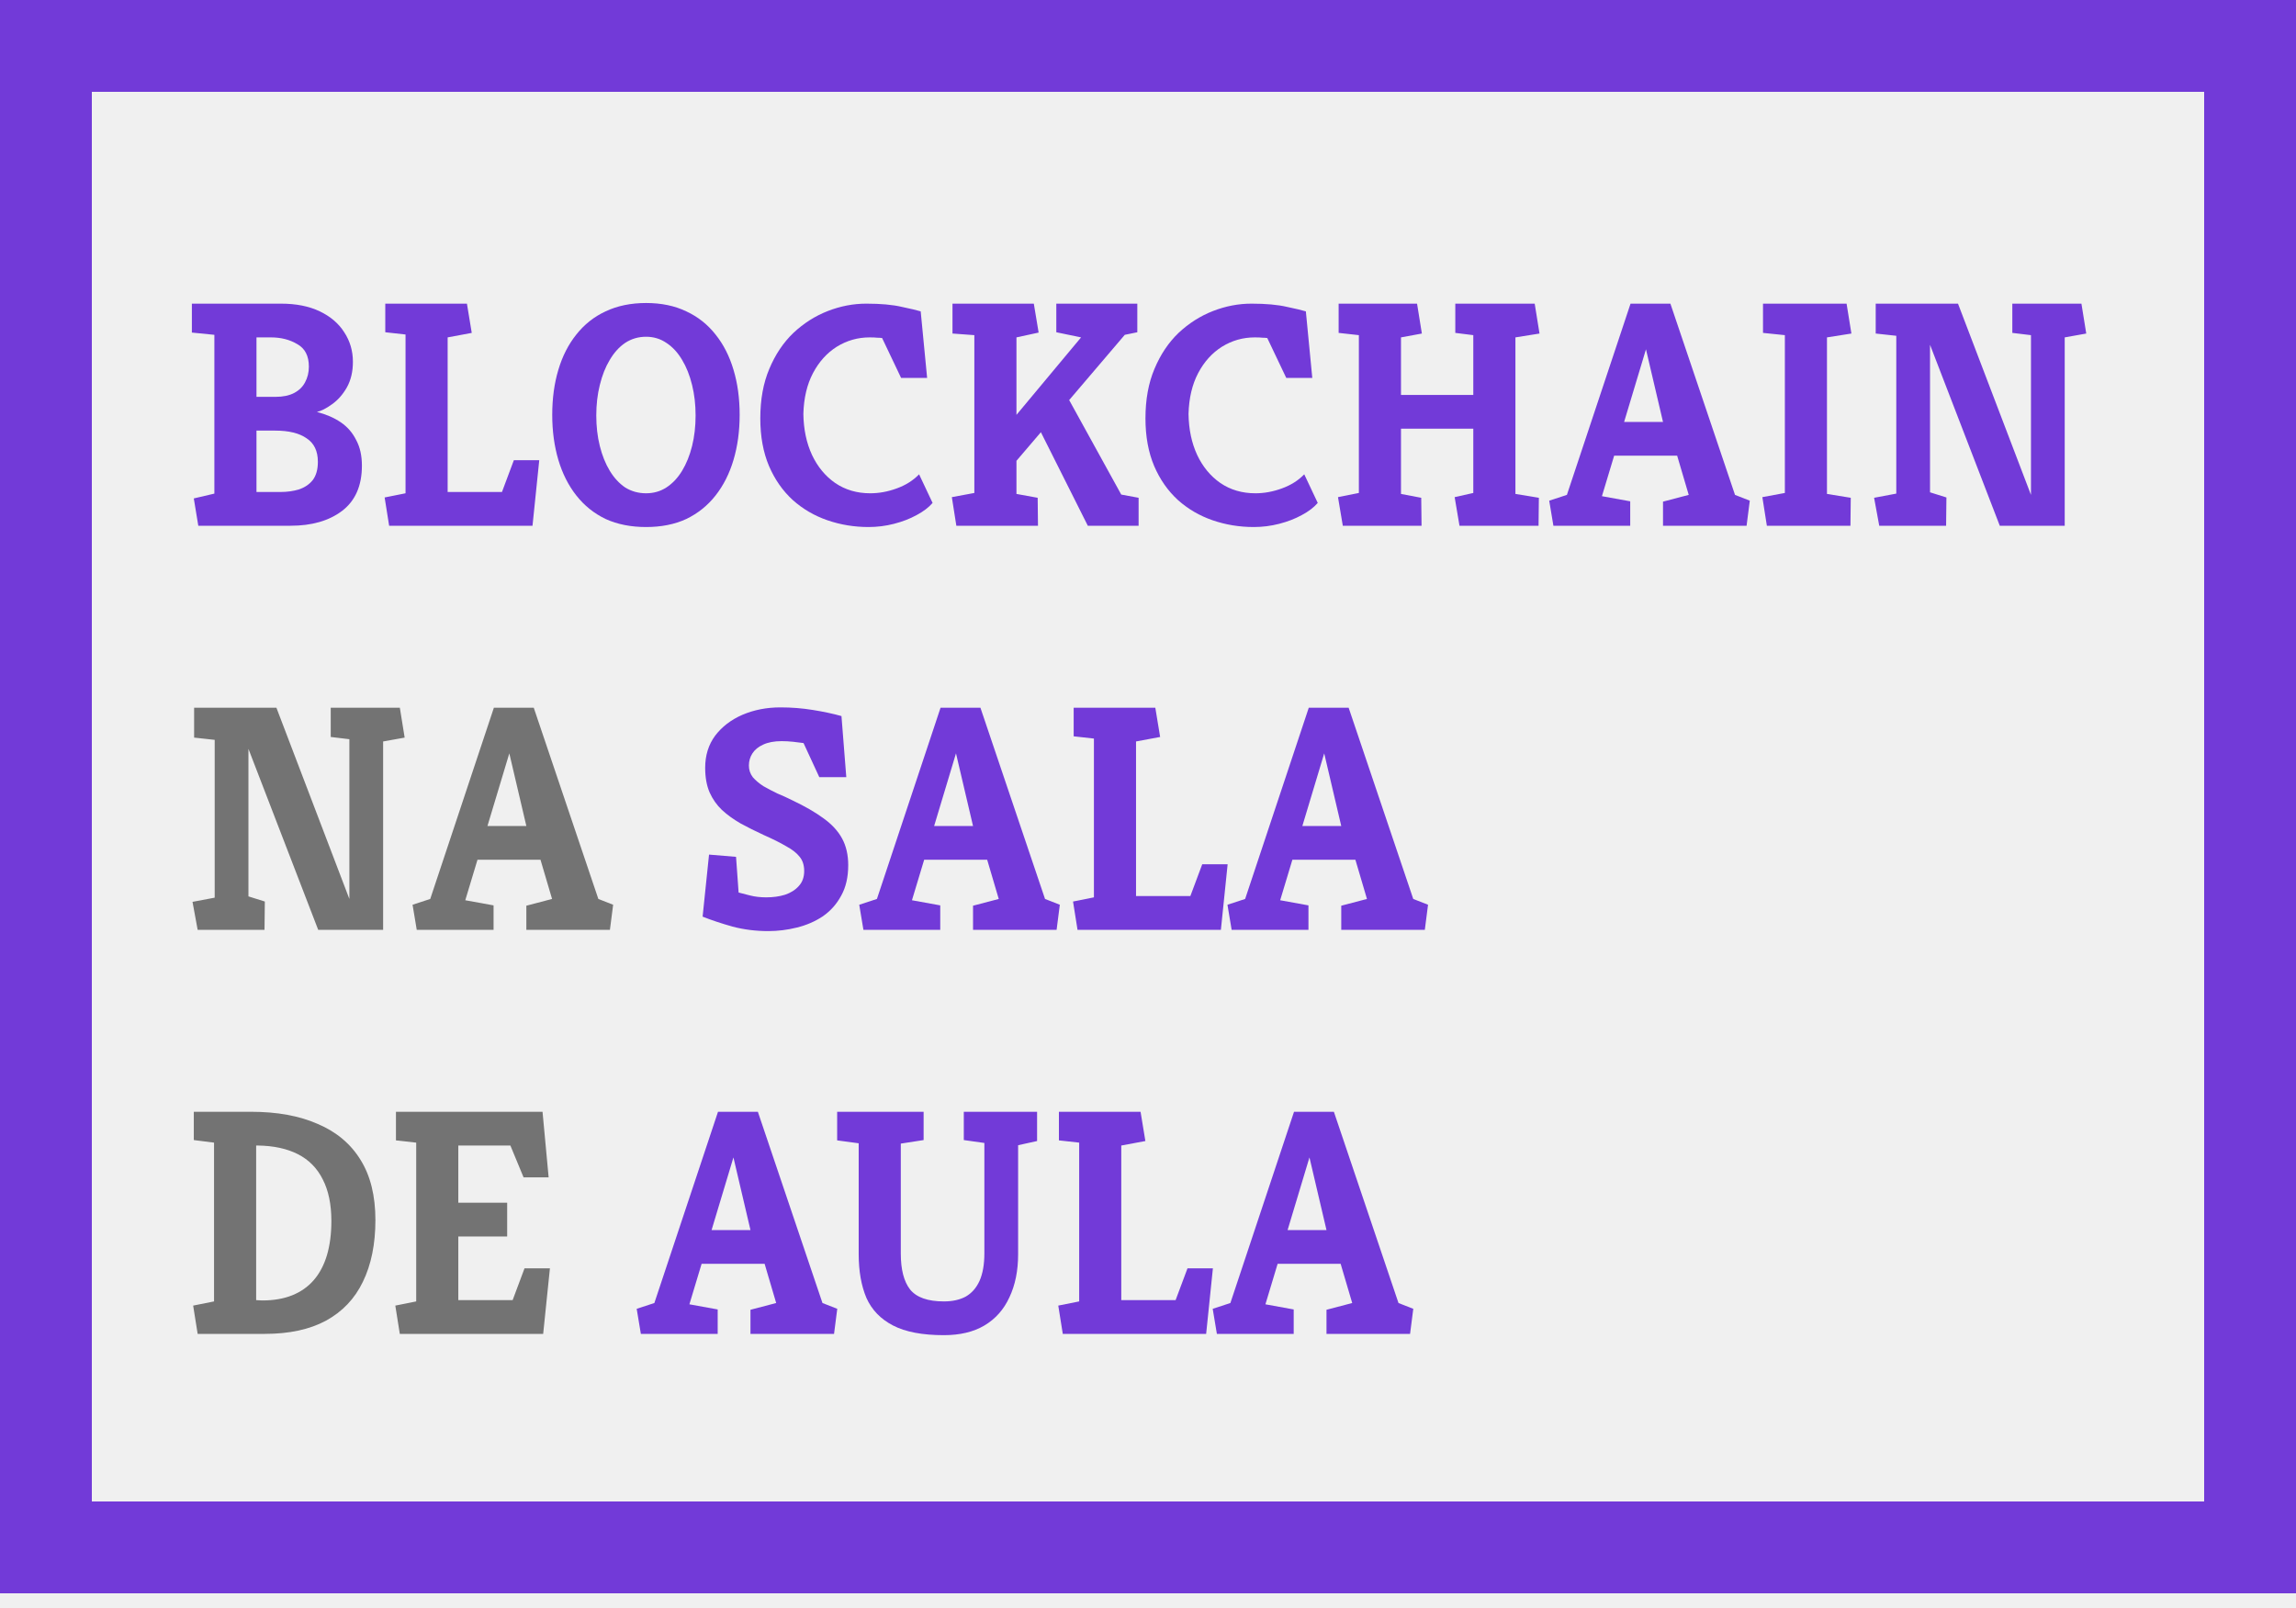
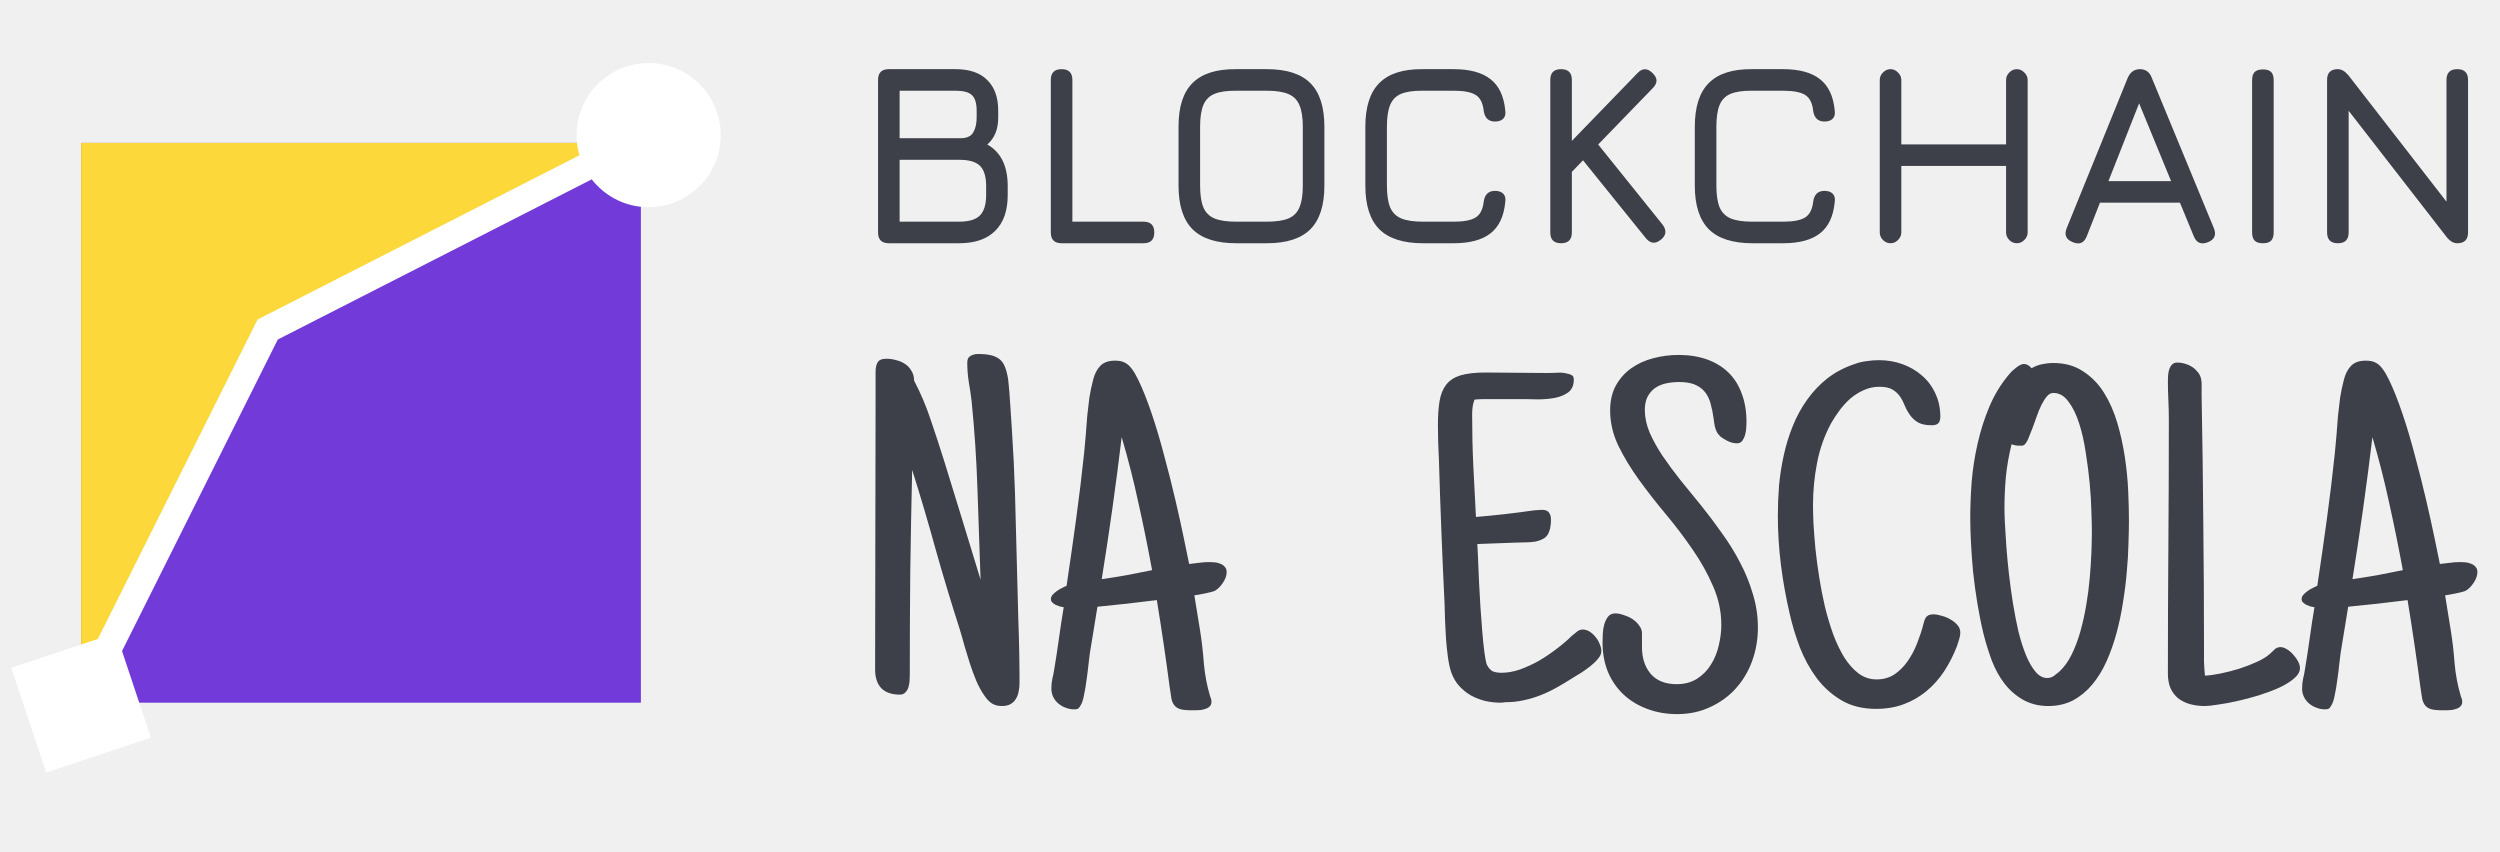
- <svg xmlns="http://www.w3.org/2000/svg" width="150" height="105" viewBox="0 0 150 105" fill="none">
-   <path d="M3 3H147V101.1H3V3Z" stroke="#723AD8" stroke-width="6" />
-   <path d="M12.955 34.35L12.661 32.565L14.005 32.25V21.876L12.535 21.729V19.839H18.352C19.346 19.839 20.193 20.007 20.893 20.343C21.593 20.679 22.125 21.134 22.489 21.708C22.867 22.282 23.056 22.926 23.056 23.64C23.056 24.284 22.923 24.844 22.657 25.32C22.391 25.782 22.069 26.146 21.691 26.412C21.327 26.678 20.998 26.846 20.704 26.916C21.306 27.07 21.824 27.294 22.258 27.588C22.692 27.882 23.028 28.267 23.266 28.743C23.518 29.205 23.644 29.765 23.644 30.423C23.644 31.739 23.21 32.726 22.342 33.384C21.488 34.028 20.368 34.35 18.982 34.35H12.955ZM16.756 32.145H18.31C18.758 32.145 19.164 32.089 19.528 31.977C19.906 31.851 20.207 31.648 20.431 31.368C20.655 31.074 20.767 30.675 20.767 30.171C20.767 29.471 20.522 28.96 20.032 28.638C19.556 28.302 18.87 28.134 17.974 28.134H16.756V32.145ZM16.756 25.929H17.995C18.485 25.929 18.891 25.845 19.213 25.677C19.535 25.509 19.773 25.278 19.927 24.984C20.095 24.676 20.179 24.333 20.179 23.955C20.179 23.255 19.927 22.765 19.423 22.485C18.933 22.191 18.359 22.044 17.701 22.044H16.756V25.929Z" fill="#723AD8" />
-   <path d="M25.423 34.35L25.129 32.502L26.494 32.229V21.855L25.171 21.708V19.839H30.505L30.82 21.75L29.245 22.044V32.145H32.794L33.571 30.066H35.23L34.789 34.35H25.423Z" fill="#723AD8" />
-   <path d="M42.211 34.434C41.217 34.434 40.334 34.259 39.565 33.909C38.809 33.545 38.172 33.034 37.654 32.376C37.136 31.718 36.743 30.941 36.477 30.045C36.212 29.149 36.078 28.169 36.078 27.105C36.078 26.027 36.212 25.047 36.477 24.165C36.743 23.269 37.136 22.499 37.654 21.855C38.172 21.197 38.809 20.693 39.565 20.343C40.334 19.979 41.217 19.797 42.211 19.797C43.205 19.797 44.08 19.979 44.836 20.343C45.592 20.693 46.228 21.197 46.746 21.855C47.264 22.499 47.657 23.269 47.922 24.165C48.188 25.047 48.322 26.027 48.322 27.105C48.322 28.169 48.188 29.149 47.922 30.045C47.657 30.941 47.264 31.718 46.746 32.376C46.228 33.034 45.592 33.545 44.836 33.909C44.08 34.259 43.205 34.434 42.211 34.434ZM42.211 32.229C42.7 32.229 43.142 32.103 43.533 31.851C43.94 31.585 44.282 31.221 44.562 30.759C44.843 30.297 45.059 29.758 45.214 29.142C45.367 28.526 45.444 27.861 45.444 27.147C45.444 26.433 45.367 25.768 45.214 25.152C45.059 24.522 44.843 23.976 44.562 23.514C44.282 23.038 43.94 22.667 43.533 22.401C43.142 22.135 42.7 22.002 42.211 22.002C41.706 22.002 41.252 22.135 40.846 22.401C40.453 22.667 40.117 23.038 39.837 23.514C39.557 23.976 39.34 24.522 39.187 25.152C39.032 25.768 38.956 26.433 38.956 27.147C38.956 27.861 39.032 28.526 39.187 29.142C39.34 29.758 39.557 30.297 39.837 30.759C40.117 31.221 40.453 31.585 40.846 31.851C41.252 32.103 41.706 32.229 42.211 32.229Z" fill="#723AD8" />
-   <path d="M56.748 34.434C55.81 34.434 54.914 34.287 54.06 33.993C53.206 33.699 52.45 33.258 51.792 32.67C51.134 32.068 50.616 31.326 50.238 30.444C49.86 29.548 49.671 28.512 49.671 27.336C49.671 26.104 49.867 25.026 50.259 24.102C50.651 23.164 51.176 22.38 51.834 21.75C52.506 21.12 53.255 20.644 54.081 20.322C54.907 20 55.747 19.839 56.601 19.839C57.539 19.839 58.309 19.909 58.911 20.049C59.513 20.175 59.926 20.273 60.15 20.343L60.57 24.69H58.869L57.63 22.086C57.532 22.072 57.427 22.065 57.315 22.065C57.203 22.051 57.035 22.044 56.811 22.044C56.041 22.044 55.327 22.247 54.669 22.653C54.025 23.059 53.507 23.633 53.115 24.375C52.723 25.117 52.513 26.006 52.485 27.042C52.499 28.05 52.688 28.946 53.052 29.73C53.416 30.5 53.92 31.109 54.564 31.557C55.222 32.005 55.985 32.229 56.853 32.229C57.427 32.229 58.001 32.124 58.575 31.914C59.163 31.704 59.653 31.396 60.045 30.99L60.927 32.859C60.675 33.153 60.325 33.419 59.877 33.657C59.443 33.895 58.953 34.084 58.407 34.224C57.861 34.364 57.308 34.434 56.748 34.434Z" fill="#723AD8" />
-   <path d="M62.479 34.35L62.185 32.481L63.655 32.208V21.897L62.227 21.792V19.839H67.54L67.855 21.729L66.406 22.044V27.105L70.627 22.044L69.01 21.708V19.839H74.302V21.708L73.483 21.876L69.85 26.139L73.252 32.313L74.386 32.523V34.35H71.068L68.002 28.239L66.406 30.108V32.271L67.792 32.523L67.813 34.35H62.479Z" fill="#723AD8" />
-   <path d="M81.911 34.434C80.973 34.434 80.077 34.287 79.223 33.993C78.369 33.699 77.613 33.258 76.955 32.67C76.297 32.068 75.779 31.326 75.401 30.444C75.023 29.548 74.834 28.512 74.834 27.336C74.834 26.104 75.03 25.026 75.422 24.102C75.814 23.164 76.339 22.38 76.997 21.75C77.669 21.12 78.418 20.644 79.244 20.322C80.07 20 80.91 19.839 81.764 19.839C82.702 19.839 83.472 19.909 84.074 20.049C84.676 20.175 85.089 20.273 85.313 20.343L85.733 24.69H84.032L82.793 22.086C82.695 22.072 82.59 22.065 82.478 22.065C82.366 22.051 82.198 22.044 81.974 22.044C81.204 22.044 80.49 22.247 79.832 22.653C79.188 23.059 78.67 23.633 78.278 24.375C77.886 25.117 77.676 26.006 77.648 27.042C77.662 28.05 77.851 28.946 78.215 29.73C78.579 30.5 79.083 31.109 79.727 31.557C80.385 32.005 81.148 32.229 82.016 32.229C82.59 32.229 83.164 32.124 83.738 31.914C84.326 31.704 84.816 31.396 85.208 30.99L86.09 32.859C85.838 33.153 85.488 33.419 85.04 33.657C84.606 33.895 84.116 34.084 83.57 34.224C83.024 34.364 82.471 34.434 81.911 34.434Z" fill="#723AD8" />
-   <path d="M87.727 34.35L87.412 32.481L88.776 32.208V21.897L87.454 21.75V19.839H92.578L92.892 21.792L91.528 22.044V25.803H96.252V21.897L95.076 21.75V19.839H100.263L100.578 21.792L99.004 22.044V32.271L100.536 32.523L100.515 34.35H95.35L95.034 32.481L96.252 32.208V28.008H91.528V32.271L92.85 32.523L92.871 34.35H87.727Z" fill="#723AD8" />
-   <path d="M101.485 34.35L101.212 32.712L102.367 32.334L106.525 19.839H109.129L113.35 32.334L114.316 32.712L114.106 34.35H108.646V32.775L110.326 32.334L109.57 29.772H105.454L104.656 32.418L106.504 32.754V34.35H101.485ZM106.105 27.567H108.646L107.533 22.821L106.105 27.567Z" fill="#723AD8" />
-   <path d="M115.431 34.35L115.137 32.481L116.607 32.208V21.897L115.179 21.75V19.839H120.639L120.954 21.792L119.358 22.044V32.271L120.912 32.523L120.891 34.35H115.431Z" fill="#723AD8" />
-   <path d="M122.773 34.35L122.437 32.523L123.886 32.25V21.939L122.542 21.792V19.839H127.918L132.685 32.334V21.897L131.467 21.75V19.839H135.982L136.297 21.792L134.89 22.044V34.35H130.648L126.091 22.527V32.166L127.162 32.502L127.141 34.35H122.773Z" fill="#723AD8" />
-   <path d="M12.913 60.75L12.577 58.923L14.026 58.65V48.339L12.682 48.192V46.239H18.058L22.825 58.734V48.297L21.607 48.15V46.239H26.122L26.437 48.192L25.03 48.444V60.75H20.788L16.231 48.927V58.566L17.302 58.902L17.281 60.75H12.913Z" fill="#737373" />
-   <path d="M27.226 60.75L26.953 59.112L28.108 58.734L32.266 46.239H34.87L39.091 58.734L40.057 59.112L39.847 60.75H34.387V59.175L36.067 58.734L35.311 56.172H31.195L30.397 58.818L32.245 59.154V60.75H27.226ZM31.846 53.967H34.387L33.274 49.221L31.846 53.967Z" fill="#737373" />
-   <path d="M50.186 60.834C49.374 60.834 48.597 60.736 47.855 60.54C47.113 60.33 46.462 60.113 45.902 59.889L46.322 55.836L48.086 55.983L48.254 58.314C48.436 58.356 48.681 58.419 48.989 58.503C49.311 58.587 49.668 58.629 50.06 58.629C50.508 58.629 50.914 58.573 51.278 58.461C51.656 58.335 51.957 58.146 52.181 57.894C52.419 57.642 52.538 57.313 52.538 56.907C52.538 56.529 52.44 56.221 52.244 55.983C52.048 55.731 51.754 55.5 51.362 55.29C50.984 55.066 50.494 54.821 49.892 54.555C49.346 54.303 48.842 54.051 48.38 53.799C47.918 53.533 47.512 53.239 47.162 52.917C46.826 52.595 46.56 52.217 46.364 51.783C46.168 51.335 46.07 50.796 46.07 50.166C46.07 49.354 46.287 48.654 46.721 48.066C47.169 47.478 47.764 47.023 48.506 46.701C49.262 46.379 50.088 46.218 50.984 46.218C51.712 46.218 52.419 46.274 53.105 46.386C53.805 46.498 54.428 46.631 54.974 46.785L55.289 50.775H53.525L52.496 48.549C52.314 48.521 52.09 48.493 51.824 48.465C51.558 48.437 51.306 48.423 51.068 48.423C50.578 48.423 50.172 48.5 49.85 48.654C49.542 48.794 49.311 48.983 49.157 49.221C49.003 49.459 48.926 49.725 48.926 50.019C48.926 50.299 49.01 50.551 49.178 50.775C49.36 50.985 49.591 51.181 49.871 51.363C50.165 51.531 50.473 51.692 50.795 51.846C51.131 51.986 51.453 52.133 51.761 52.287C52.587 52.679 53.266 53.071 53.798 53.463C54.344 53.855 54.75 54.296 55.016 54.786C55.282 55.276 55.415 55.857 55.415 56.529C55.415 57.313 55.261 57.978 54.953 58.524C54.659 59.07 54.26 59.518 53.756 59.868C53.252 60.204 52.685 60.449 52.055 60.603C51.439 60.757 50.816 60.834 50.186 60.834Z" fill="#723AD8" />
-   <path d="M56.408 60.75L56.135 59.112L57.29 58.734L61.448 46.239H64.052L68.273 58.734L69.239 59.112L69.029 60.75H63.569V59.175L65.249 58.734L64.493 56.172H60.377L59.579 58.818L61.427 59.154V60.75H56.408ZM61.028 53.967H63.569L62.456 49.221L61.028 53.967Z" fill="#723AD8" />
-   <path d="M70.396 60.75L70.102 58.902L71.467 58.629V48.255L70.144 48.108V46.239H75.478L75.793 48.15L74.218 48.444V58.545H77.767L78.544 56.466H80.203L79.762 60.75H70.396Z" fill="#723AD8" />
-   <path d="M80.464 60.75L80.191 59.112L81.346 58.734L85.504 46.239H88.108L92.329 58.734L93.295 59.112L93.085 60.75H87.625V59.175L89.305 58.734L88.549 56.172H84.433L83.635 58.818L85.483 59.154V60.75H80.464ZM85.084 53.967H87.625L86.512 49.221L85.084 53.967Z" fill="#723AD8" />
-   <path d="M12.913 87.15L12.619 85.302L13.984 85.029V74.655L12.661 74.487V72.639H16.399C18.107 72.639 19.563 72.905 20.767 73.437C21.985 73.955 22.916 74.739 23.56 75.789C24.204 76.825 24.526 78.134 24.526 79.716C24.526 81.284 24.253 82.628 23.707 83.748C23.175 84.854 22.37 85.701 21.292 86.289C20.228 86.863 18.898 87.15 17.302 87.15H12.913ZM17.134 84.966C17.876 84.966 18.527 84.854 19.087 84.63C19.647 84.406 20.116 84.077 20.494 83.643C20.872 83.209 21.159 82.67 21.355 82.026C21.551 81.368 21.649 80.619 21.649 79.779C21.649 78.687 21.46 77.777 21.082 77.049C20.718 76.321 20.179 75.775 19.465 75.411C18.751 75.047 17.876 74.858 16.84 74.844H16.735V84.945L17.134 84.966Z" fill="#737373" />
-   <path d="M26.12 87.15L25.826 85.302L27.191 85.029V74.655L25.868 74.508V72.639H35.444L35.843 76.923H34.205L33.344 74.844H29.942V78.582H33.134V80.787H29.942V84.945H33.491L34.268 82.866H35.927L35.486 87.15H26.12Z" fill="#737373" />
-   <path d="M41.868 87.15L41.595 85.512L42.75 85.134L46.908 72.639H49.512L53.733 85.134L54.699 85.512L54.489 87.15H49.029V85.575L50.709 85.134L49.953 82.572H45.837L45.039 85.218L46.887 85.554V87.15H41.868ZM46.488 80.367H49.029L47.916 75.621L46.488 80.367Z" fill="#723AD8" />
-   <path d="M61.664 87.234C60.264 87.234 59.158 87.024 58.346 86.604C57.534 86.184 56.953 85.582 56.603 84.798C56.267 84 56.099 83.048 56.099 81.942V74.697L54.692 74.508V72.639H60.341V74.487L58.85 74.718V81.9C58.85 82.95 59.053 83.734 59.459 84.252C59.879 84.77 60.614 85.029 61.664 85.029C62.224 85.029 62.7 84.924 63.092 84.714C63.484 84.49 63.785 84.147 63.995 83.685C64.205 83.209 64.31 82.607 64.31 81.879V74.676L62.966 74.487V72.639H67.754V74.55L66.515 74.823V81.942C66.515 83.02 66.326 83.958 65.948 84.756C65.584 85.554 65.038 86.17 64.31 86.604C63.596 87.024 62.714 87.234 61.664 87.234Z" fill="#723AD8" />
-   <path d="M69.433 87.15L69.138 85.302L70.504 85.029V74.655L69.18 74.508V72.639H74.514L74.829 74.55L73.254 74.844V84.945H76.803L77.581 82.866H79.24L78.799 87.15H69.433Z" fill="#723AD8" />
-   <path d="M79.5 87.15L79.227 85.512L80.382 85.134L84.54 72.639H87.144L91.365 85.134L92.331 85.512L92.121 87.15H86.661V85.575L88.341 85.134L87.585 82.572H83.469L82.671 85.218L84.519 85.554V87.15H79.5ZM84.12 80.367H86.661L85.548 75.621L84.12 80.367Z" fill="#723AD8" />
+ <svg xmlns="http://www.w3.org/2000/svg" width="185" height="63" viewBox="0 0 185 63" fill="none">
+   <path d="M65.774 18C65.242 18 64.976 17.734 64.976 17.202V5.916C64.976 5.384 65.242 5.118 65.774 5.118H70.733C71.74 5.118 72.513 5.384 73.051 5.916C73.596 6.448 73.868 7.208 73.868 8.196V8.709C73.868 9.564 73.599 10.226 73.061 10.694C74.067 11.258 74.571 12.287 74.571 13.782V14.428C74.571 15.593 74.261 16.48 73.64 17.088C73.026 17.696 72.139 18 70.98 18H65.774ZM66.572 16.404H70.98C71.696 16.404 72.206 16.252 72.51 15.948C72.82 15.638 72.975 15.131 72.975 14.428V13.782C72.975 13.079 72.826 12.579 72.528 12.281C72.231 11.977 71.715 11.825 70.98 11.825H66.572V16.404ZM66.572 10.229H71.075C71.537 10.229 71.851 10.086 72.016 9.802C72.186 9.517 72.272 9.152 72.272 8.709V8.196C72.272 7.645 72.158 7.262 71.93 7.046C71.702 6.825 71.303 6.714 70.733 6.714H66.572V10.229ZM78.558 18C78.026 18 77.76 17.734 77.76 17.202V5.916C77.76 5.384 78.026 5.118 78.558 5.118C79.09 5.118 79.356 5.384 79.356 5.916V16.404H84.619C85.151 16.404 85.417 16.67 85.417 17.202C85.417 17.734 85.151 18 84.619 18H78.558ZM91.468 18C90.018 18 88.945 17.655 88.248 16.965C87.558 16.268 87.212 15.194 87.212 13.744V9.355C87.212 7.892 87.561 6.819 88.257 6.135C88.954 5.444 90.024 5.105 91.468 5.118H93.748C95.205 5.118 96.279 5.463 96.969 6.154C97.659 6.844 98.004 7.917 98.004 9.374V13.744C98.004 15.194 97.659 16.268 96.969 16.965C96.279 17.655 95.205 18 93.748 18H91.468ZM91.468 16.404H93.748C94.426 16.404 94.958 16.325 95.344 16.166C95.731 16.002 96.003 15.726 96.161 15.34C96.326 14.954 96.408 14.422 96.408 13.744V9.374C96.408 8.703 96.326 8.174 96.161 7.787C96.003 7.401 95.731 7.126 95.344 6.961C94.958 6.796 94.426 6.714 93.748 6.714H91.468C90.797 6.708 90.268 6.784 89.882 6.942C89.496 7.1 89.22 7.373 89.055 7.759C88.891 8.145 88.808 8.677 88.808 9.355V13.744C88.808 14.422 88.888 14.954 89.046 15.34C89.21 15.726 89.486 16.002 89.872 16.166C90.259 16.325 90.791 16.404 91.468 16.404ZM105.292 18C103.841 18 102.768 17.655 102.071 16.965C101.381 16.268 101.036 15.194 101.036 13.744V9.374C101.036 7.911 101.381 6.834 102.071 6.144C102.761 5.447 103.829 5.105 105.273 5.118H107.572C108.762 5.118 109.671 5.365 110.298 5.859C110.925 6.347 111.289 7.119 111.391 8.177C111.429 8.443 111.378 8.646 111.239 8.785C111.099 8.924 110.897 8.994 110.631 8.994C110.149 8.994 109.871 8.728 109.795 8.196C109.731 7.613 109.529 7.221 109.187 7.018C108.851 6.815 108.313 6.714 107.572 6.714H105.273C104.601 6.708 104.072 6.784 103.686 6.942C103.306 7.1 103.034 7.376 102.869 7.769C102.711 8.155 102.632 8.69 102.632 9.374V13.744C102.632 14.422 102.711 14.954 102.869 15.34C103.034 15.726 103.309 16.002 103.696 16.166C104.082 16.325 104.614 16.404 105.292 16.404H107.572C108.313 16.404 108.851 16.303 109.187 16.1C109.529 15.891 109.731 15.498 109.795 14.922C109.871 14.39 110.149 14.124 110.631 14.124C110.897 14.124 111.099 14.194 111.239 14.333C111.378 14.472 111.429 14.675 111.391 14.941C111.289 16.005 110.925 16.781 110.298 17.268C109.671 17.756 108.762 18 107.572 18H105.292ZM115.519 18C114.987 18 114.721 17.734 114.721 17.202V5.916C114.721 5.384 114.987 5.118 115.519 5.118C116.051 5.118 116.317 5.384 116.317 5.916V10.428L121.162 5.422C121.529 5.029 121.903 5.023 122.283 5.403C122.676 5.77 122.682 6.144 122.302 6.524L118.265 10.694L123.024 16.613C123.347 17.037 123.309 17.411 122.91 17.734C122.498 18.07 122.125 18.032 121.789 17.62L117.144 11.863L116.317 12.718V17.202C116.317 17.734 116.051 18 115.519 18ZM129.672 18C128.222 18 127.149 17.655 126.452 16.965C125.762 16.268 125.416 15.194 125.416 13.744V9.374C125.416 7.911 125.762 6.834 126.452 6.144C127.142 5.447 128.209 5.105 129.653 5.118H131.952C133.143 5.118 134.052 5.365 134.679 5.859C135.306 6.347 135.67 7.119 135.771 8.177C135.809 8.443 135.759 8.646 135.619 8.785C135.48 8.924 135.277 8.994 135.011 8.994C134.53 8.994 134.251 8.728 134.175 8.196C134.112 7.613 133.909 7.221 133.567 7.018C133.232 6.815 132.693 6.714 131.952 6.714H129.653C128.982 6.708 128.453 6.784 128.067 6.942C127.687 7.1 127.415 7.376 127.25 7.769C127.092 8.155 127.012 8.69 127.012 9.374V13.744C127.012 14.422 127.092 14.954 127.25 15.34C127.415 15.726 127.69 16.002 128.076 16.166C128.463 16.325 128.995 16.404 129.672 16.404H131.952C132.693 16.404 133.232 16.303 133.567 16.1C133.909 15.891 134.112 15.498 134.175 14.922C134.251 14.39 134.53 14.124 135.011 14.124C135.277 14.124 135.48 14.194 135.619 14.333C135.759 14.472 135.809 14.675 135.771 14.941C135.67 16.005 135.306 16.781 134.679 17.268C134.052 17.756 133.143 18 131.952 18H129.672ZM139.9 18C139.691 18 139.504 17.921 139.339 17.762C139.181 17.598 139.102 17.411 139.102 17.202V5.916C139.102 5.707 139.181 5.523 139.339 5.365C139.504 5.2 139.691 5.118 139.9 5.118C140.109 5.118 140.293 5.2 140.451 5.365C140.616 5.523 140.698 5.707 140.698 5.916V10.685H148.45V5.916C148.45 5.707 148.529 5.523 148.687 5.365C148.846 5.2 149.033 5.118 149.248 5.118C149.457 5.118 149.641 5.2 149.799 5.365C149.964 5.523 150.046 5.707 150.046 5.916V17.202C150.046 17.411 149.964 17.598 149.799 17.762C149.641 17.921 149.457 18 149.248 18C149.033 18 148.846 17.921 148.687 17.762C148.529 17.598 148.45 17.411 148.45 17.202V12.281H140.698V17.202C140.698 17.411 140.616 17.598 140.451 17.762C140.293 17.921 140.109 18 139.9 18ZM153.393 17.924C152.887 17.728 152.735 17.379 152.937 16.879L157.459 5.745C157.649 5.327 157.947 5.118 158.352 5.118H158.39C158.802 5.137 159.081 5.346 159.226 5.745L163.824 16.879C164.027 17.379 163.881 17.728 163.387 17.924C162.887 18.12 162.539 17.975 162.342 17.487L161.316 14.998H155.398L154.419 17.487C154.223 17.981 153.881 18.127 153.393 17.924ZM156.025 13.402H160.661L158.295 7.645L156.025 13.402ZM167.454 18C167.181 18 166.979 17.937 166.846 17.81C166.719 17.677 166.656 17.474 166.656 17.202V5.935C166.656 5.656 166.719 5.454 166.846 5.327C166.979 5.2 167.181 5.137 167.454 5.137C167.732 5.137 167.935 5.2 168.062 5.327C168.188 5.454 168.252 5.656 168.252 5.935V17.202C168.252 17.474 168.188 17.677 168.062 17.81C167.935 17.937 167.732 18 167.454 18ZM173.002 18C172.47 18 172.204 17.734 172.204 17.202V5.916C172.204 5.384 172.47 5.118 173.002 5.118C173.274 5.118 173.54 5.276 173.8 5.593L181.438 15.435H181.039V5.916C181.039 5.384 181.305 5.118 181.837 5.118C182.369 5.118 182.635 5.384 182.635 5.916V17.202C182.635 17.734 182.369 18 181.837 18C181.552 18 181.286 17.842 181.039 17.525L173.401 7.683H173.8V17.202C173.8 17.734 173.534 18 173.002 18Z" fill="#3D4048" />
+   <path d="M118.5 48.168C118.5 48.367 118.418 48.56 118.254 48.748C118.102 48.935 117.914 49.117 117.691 49.293C117.469 49.469 117.24 49.633 117.006 49.785C116.771 49.926 116.578 50.043 116.426 50.137C116.027 50.395 115.629 50.635 115.23 50.857C114.844 51.08 114.439 51.273 114.018 51.438C113.607 51.602 113.18 51.73 112.734 51.824C112.301 51.918 111.844 51.965 111.363 51.965L111.082 52C110.695 52 110.309 51.959 109.922 51.877C109.547 51.783 109.195 51.648 108.867 51.473C108.539 51.285 108.246 51.051 107.988 50.77C107.73 50.488 107.531 50.148 107.391 49.75C107.285 49.434 107.203 49.059 107.145 48.625C107.086 48.191 107.039 47.74 107.004 47.272C106.98 46.803 106.957 46.346 106.934 45.9C106.922 45.443 106.91 45.039 106.898 44.688C106.723 41.102 106.582 37.516 106.477 33.93C106.453 33.52 106.436 33.109 106.424 32.699C106.412 32.289 106.406 31.879 106.406 31.469C106.406 30.766 106.447 30.168 106.529 29.676C106.611 29.184 106.775 28.779 107.021 28.463C107.268 28.146 107.619 27.918 108.076 27.777C108.545 27.637 109.16 27.566 109.922 27.566C110.684 27.566 111.445 27.572 112.207 27.584C112.98 27.596 113.754 27.602 114.527 27.602C114.762 27.602 114.996 27.596 115.23 27.584C115.465 27.561 115.699 27.578 115.934 27.637C116.074 27.66 116.197 27.701 116.303 27.76C116.408 27.807 116.461 27.918 116.461 28.094C116.461 28.516 116.32 28.832 116.039 29.043C115.758 29.242 115.424 29.377 115.037 29.447C114.65 29.518 114.246 29.553 113.824 29.553C113.414 29.541 113.074 29.535 112.805 29.535H110.52C110.285 29.535 110.051 29.535 109.816 29.535C109.582 29.535 109.348 29.547 109.113 29.57C109.043 29.746 108.996 29.928 108.973 30.115C108.949 30.303 108.938 30.496 108.938 30.695C108.938 31.973 108.967 33.232 109.025 34.475C109.096 35.717 109.16 36.977 109.219 38.254C109.945 38.195 110.666 38.125 111.381 38.043C112.096 37.961 112.816 37.867 113.543 37.762C113.648 37.762 113.742 37.756 113.824 37.744C113.918 37.732 114.012 37.727 114.105 37.727C114.352 37.727 114.521 37.791 114.615 37.92C114.721 38.049 114.773 38.23 114.773 38.465C114.773 38.629 114.762 38.781 114.738 38.922C114.727 39.062 114.691 39.203 114.633 39.344C114.551 39.578 114.416 39.748 114.229 39.853C114.041 39.959 113.83 40.035 113.596 40.082C113.361 40.117 113.115 40.135 112.857 40.135C112.611 40.135 112.395 40.141 112.207 40.152C111.715 40.176 111.229 40.193 110.748 40.205C110.279 40.217 109.805 40.234 109.324 40.258C109.336 40.504 109.354 40.873 109.377 41.365C109.4 41.857 109.424 42.414 109.447 43.035C109.482 43.645 109.518 44.277 109.553 44.934C109.6 45.59 109.646 46.211 109.693 46.797C109.74 47.371 109.793 47.875 109.852 48.309C109.91 48.742 109.969 49.035 110.027 49.188C110.156 49.434 110.303 49.598 110.467 49.68C110.631 49.75 110.848 49.785 111.117 49.785C111.551 49.785 112.008 49.703 112.488 49.539C112.969 49.363 113.438 49.147 113.895 48.889C114.352 48.619 114.785 48.326 115.195 48.01C115.617 47.693 115.98 47.383 116.285 47.078C116.414 46.973 116.543 46.867 116.672 46.762C116.801 46.645 116.953 46.586 117.129 46.586C117.305 46.586 117.475 46.639 117.639 46.744C117.803 46.85 117.949 46.984 118.078 47.148C118.207 47.301 118.307 47.471 118.377 47.658C118.459 47.846 118.5 48.016 118.5 48.168ZM130.084 46.445C130.084 47.312 129.943 48.133 129.662 48.906C129.381 49.68 128.977 50.359 128.449 50.945C127.934 51.52 127.307 51.977 126.568 52.316C125.83 52.668 125.01 52.844 124.107 52.844C123.311 52.844 122.572 52.715 121.893 52.457C121.225 52.211 120.645 51.859 120.152 51.402C119.66 50.945 119.273 50.389 118.992 49.732C118.723 49.076 118.588 48.344 118.588 47.535C118.588 47.371 118.594 47.166 118.605 46.92C118.617 46.674 118.652 46.44 118.711 46.217C118.781 45.982 118.875 45.789 118.992 45.637C119.121 45.473 119.303 45.391 119.537 45.391C119.725 45.391 119.93 45.432 120.152 45.514C120.387 45.584 120.604 45.684 120.803 45.812C121.002 45.941 121.166 46.1 121.295 46.287C121.436 46.463 121.506 46.656 121.506 46.867V47.887C121.506 48.695 121.723 49.357 122.156 49.873C122.602 50.377 123.24 50.629 124.072 50.629C124.658 50.629 125.162 50.494 125.584 50.225C126.006 49.955 126.346 49.609 126.604 49.188C126.873 48.766 127.066 48.297 127.184 47.781C127.312 47.254 127.377 46.738 127.377 46.234C127.377 45.25 127.172 44.295 126.762 43.369C126.363 42.443 125.859 41.541 125.25 40.662C124.641 39.772 123.979 38.898 123.264 38.043C122.549 37.188 121.887 36.338 121.277 35.494C120.668 34.65 120.158 33.807 119.748 32.963C119.35 32.119 119.15 31.258 119.15 30.379C119.15 29.664 119.291 29.049 119.572 28.533C119.865 28.006 120.246 27.578 120.715 27.25C121.195 26.91 121.734 26.664 122.332 26.512C122.941 26.348 123.568 26.266 124.213 26.266C124.998 26.266 125.701 26.377 126.322 26.6C126.943 26.822 127.471 27.145 127.904 27.566C128.338 27.988 128.666 28.51 128.889 29.131C129.123 29.74 129.24 30.438 129.24 31.223C129.24 31.34 129.234 31.486 129.223 31.662C129.211 31.838 129.182 32.014 129.135 32.19C129.088 32.353 129.018 32.5 128.924 32.629C128.83 32.746 128.701 32.805 128.537 32.805C128.303 32.805 128.068 32.746 127.834 32.629C127.635 32.523 127.471 32.424 127.342 32.33C127.225 32.225 127.131 32.113 127.061 31.996C126.99 31.867 126.938 31.727 126.902 31.574C126.867 31.422 126.838 31.234 126.814 31.012C126.756 30.59 126.68 30.209 126.586 29.869C126.492 29.529 126.352 29.242 126.164 29.008C125.977 28.773 125.73 28.592 125.426 28.463C125.121 28.334 124.729 28.27 124.248 28.27C123.908 28.27 123.58 28.305 123.264 28.375C122.959 28.445 122.689 28.562 122.455 28.727C122.232 28.891 122.051 29.107 121.91 29.377C121.781 29.635 121.717 29.957 121.717 30.344C121.717 30.883 121.834 31.434 122.068 31.996C122.314 32.559 122.631 33.133 123.018 33.719C123.416 34.305 123.861 34.908 124.354 35.529C124.857 36.139 125.373 36.772 125.9 37.428C126.428 38.084 126.938 38.764 127.43 39.467C127.934 40.158 128.379 40.879 128.766 41.629C129.164 42.379 129.48 43.158 129.715 43.967C129.961 44.764 130.084 45.59 130.084 46.445ZM145.061 46.797C145.061 46.973 145.031 47.148 144.973 47.324C144.926 47.488 144.873 47.652 144.814 47.816C144.557 48.484 144.24 49.105 143.865 49.68C143.49 50.242 143.057 50.728 142.564 51.139C142.072 51.549 141.516 51.871 140.895 52.105C140.273 52.34 139.588 52.457 138.838 52.457C137.842 52.457 136.986 52.246 136.271 51.824C135.557 51.402 134.947 50.857 134.443 50.19C133.939 49.51 133.523 48.754 133.195 47.922C132.879 47.09 132.627 46.258 132.439 45.426C132.158 44.219 131.941 43.012 131.789 41.805C131.637 40.586 131.561 39.367 131.561 38.148C131.561 37.434 131.59 36.695 131.648 35.934C131.719 35.172 131.836 34.422 132 33.684C132.164 32.934 132.387 32.213 132.668 31.521C132.949 30.818 133.301 30.174 133.723 29.588C134.145 28.99 134.643 28.463 135.217 28.006C135.803 27.549 136.482 27.191 137.256 26.934C137.537 26.828 137.83 26.758 138.135 26.723C138.439 26.676 138.744 26.652 139.049 26.652C139.658 26.652 140.238 26.752 140.789 26.951C141.34 27.15 141.82 27.432 142.23 27.795C142.652 28.158 142.98 28.598 143.215 29.113C143.461 29.629 143.584 30.203 143.584 30.836C143.584 31.047 143.537 31.205 143.443 31.311C143.35 31.416 143.186 31.469 142.951 31.469C142.518 31.469 142.178 31.398 141.932 31.258C141.697 31.117 141.504 30.941 141.352 30.73C141.199 30.52 141.07 30.291 140.965 30.045C140.871 29.799 140.754 29.57 140.613 29.359C140.473 29.148 140.285 28.973 140.051 28.832C139.816 28.691 139.494 28.621 139.084 28.621C138.674 28.621 138.287 28.703 137.924 28.867C137.572 29.02 137.244 29.225 136.939 29.482C136.646 29.74 136.377 30.033 136.131 30.361C135.896 30.678 135.686 31 135.498 31.328C135.006 32.242 134.66 33.221 134.461 34.264C134.262 35.295 134.162 36.332 134.162 37.375C134.162 37.727 134.174 38.184 134.197 38.746C134.232 39.297 134.279 39.906 134.338 40.574C134.408 41.242 134.502 41.951 134.619 42.701C134.736 43.44 134.877 44.166 135.041 44.881C135.217 45.596 135.422 46.281 135.656 46.938C135.902 47.594 136.178 48.168 136.482 48.66C136.799 49.152 137.15 49.545 137.537 49.838C137.936 50.131 138.381 50.277 138.873 50.277C139.377 50.277 139.822 50.148 140.209 49.891C140.596 49.621 140.924 49.287 141.193 48.889C141.475 48.478 141.703 48.039 141.879 47.57C142.066 47.09 142.213 46.645 142.318 46.234C142.354 46.117 142.383 46.012 142.406 45.918C142.441 45.824 142.482 45.742 142.529 45.672C142.588 45.602 142.658 45.549 142.74 45.514C142.822 45.478 142.939 45.461 143.092 45.461C143.256 45.461 143.449 45.496 143.672 45.566C143.906 45.625 144.123 45.713 144.322 45.83C144.533 45.947 144.709 46.088 144.85 46.252C144.99 46.416 145.061 46.598 145.061 46.797ZM157.541 38.5C157.541 38.992 157.529 39.566 157.506 40.223C157.494 40.867 157.453 41.559 157.383 42.297C157.324 43.035 157.23 43.791 157.102 44.565C156.984 45.338 156.826 46.094 156.627 46.832C156.428 47.57 156.182 48.268 155.889 48.924C155.596 49.58 155.244 50.154 154.834 50.647C154.424 51.139 153.949 51.531 153.41 51.824C152.871 52.105 152.256 52.246 151.564 52.246C150.873 52.246 150.246 52.088 149.684 51.772C149.121 51.443 148.646 51.016 148.26 50.488C147.943 50.066 147.662 49.551 147.416 48.941C147.182 48.32 146.971 47.647 146.783 46.92C146.607 46.193 146.455 45.438 146.326 44.652C146.197 43.867 146.092 43.094 146.01 42.332C145.939 41.57 145.887 40.85 145.852 40.17C145.816 39.478 145.799 38.875 145.799 38.359C145.799 37.492 145.834 36.584 145.904 35.635C145.986 34.685 146.133 33.748 146.344 32.822C146.555 31.885 146.842 30.982 147.205 30.115C147.568 29.248 148.037 28.469 148.611 27.777C148.67 27.707 148.74 27.625 148.822 27.531C148.916 27.438 149.016 27.35 149.121 27.268C149.227 27.174 149.332 27.098 149.438 27.039C149.555 26.969 149.666 26.934 149.771 26.934C149.877 26.934 149.977 26.963 150.07 27.021C150.176 27.08 150.264 27.156 150.334 27.25C150.58 27.109 150.838 27.01 151.107 26.951C151.389 26.893 151.67 26.863 151.951 26.863C152.807 26.863 153.539 27.068 154.148 27.479C154.77 27.877 155.285 28.404 155.695 29.061C156.105 29.717 156.434 30.461 156.68 31.293C156.926 32.125 157.113 32.975 157.242 33.842C157.371 34.709 157.453 35.547 157.488 36.355C157.523 37.164 157.541 37.879 157.541 38.5ZM154.799 39.273C154.799 38.969 154.787 38.506 154.764 37.885C154.752 37.252 154.711 36.56 154.641 35.81C154.57 35.049 154.471 34.27 154.342 33.473C154.225 32.676 154.061 31.955 153.85 31.311C153.639 30.654 153.375 30.121 153.059 29.711C152.754 29.289 152.385 29.078 151.951 29.078C151.775 29.078 151.617 29.16 151.477 29.324C151.336 29.488 151.201 29.699 151.072 29.957C150.943 30.215 150.826 30.496 150.721 30.801C150.615 31.105 150.51 31.398 150.404 31.68C150.299 31.961 150.199 32.213 150.105 32.435C150.012 32.658 149.912 32.816 149.807 32.91C149.771 32.945 149.713 32.969 149.631 32.98C149.561 32.98 149.49 32.98 149.42 32.98C149.221 32.98 149.033 32.945 148.857 32.875C148.658 33.672 148.518 34.469 148.436 35.266C148.365 36.051 148.33 36.848 148.33 37.656C148.33 37.902 148.342 38.272 148.365 38.764C148.389 39.256 148.424 39.818 148.471 40.451C148.518 41.084 148.582 41.764 148.664 42.49C148.746 43.217 148.846 43.943 148.963 44.67C149.08 45.385 149.215 46.076 149.367 46.744C149.531 47.4 149.719 47.986 149.93 48.502C150.141 49.006 150.375 49.41 150.633 49.715C150.891 50.02 151.178 50.172 151.494 50.172C151.67 50.172 151.828 50.125 151.969 50.031C152.109 49.926 152.244 49.82 152.373 49.715C152.725 49.398 153.029 48.982 153.287 48.467C153.545 47.951 153.762 47.383 153.938 46.762C154.113 46.141 154.26 45.49 154.377 44.81C154.494 44.119 154.582 43.44 154.641 42.772C154.699 42.103 154.74 41.471 154.764 40.873C154.787 40.264 154.799 39.73 154.799 39.273ZM170.197 49.434C170.197 49.703 170.051 49.961 169.758 50.207C169.477 50.453 169.107 50.682 168.65 50.893C168.205 51.092 167.707 51.279 167.156 51.455C166.617 51.619 166.084 51.76 165.557 51.877C165.041 51.994 164.566 52.082 164.133 52.141C163.699 52.211 163.377 52.246 163.166 52.246C162.768 52.246 162.398 52.199 162.059 52.105C161.73 52.012 161.443 51.871 161.197 51.684C160.951 51.484 160.758 51.232 160.617 50.928C160.488 50.623 160.424 50.254 160.424 49.82C160.424 46.691 160.436 43.574 160.459 40.469C160.482 37.363 160.494 34.234 160.494 31.082C160.494 30.59 160.482 30.104 160.459 29.623C160.436 29.143 160.424 28.656 160.424 28.164C160.424 28.047 160.43 27.912 160.441 27.76C160.453 27.596 160.482 27.449 160.529 27.32C160.576 27.18 160.646 27.062 160.74 26.969C160.834 26.875 160.963 26.828 161.127 26.828C161.291 26.828 161.461 26.852 161.637 26.898C161.824 26.945 161.994 27.016 162.146 27.109C162.311 27.203 162.451 27.32 162.568 27.461C162.697 27.59 162.791 27.742 162.85 27.918C162.908 28.129 162.932 28.357 162.92 28.604C162.92 28.838 162.92 29.078 162.92 29.324C162.979 32.441 163.02 35.535 163.043 38.605C163.078 41.676 163.096 44.77 163.096 47.887C163.096 48.238 163.096 48.59 163.096 48.941C163.107 49.293 163.131 49.645 163.166 49.996C163.482 49.984 163.869 49.932 164.326 49.838C164.783 49.744 165.24 49.627 165.697 49.486C166.166 49.334 166.605 49.164 167.016 48.977C167.426 48.789 167.748 48.59 167.982 48.379C168.088 48.273 168.199 48.168 168.316 48.062C168.434 47.945 168.58 47.887 168.756 47.887C168.908 47.887 169.066 47.94 169.23 48.045C169.406 48.15 169.564 48.285 169.705 48.449C169.846 48.602 169.963 48.766 170.057 48.941C170.15 49.117 170.197 49.281 170.197 49.434ZM183.328 42.332C183.328 42.578 183.24 42.836 183.064 43.105C182.889 43.375 182.695 43.574 182.484 43.703C182.426 43.738 182.326 43.773 182.186 43.809C182.045 43.844 181.893 43.879 181.729 43.914C181.576 43.938 181.424 43.967 181.271 44.002C181.131 44.025 181.02 44.043 180.938 44.055L181.359 46.656C181.488 47.465 181.582 48.279 181.641 49.1C181.711 49.908 181.863 50.711 182.098 51.508C182.121 51.578 182.145 51.643 182.168 51.701C182.191 51.76 182.203 51.836 182.203 51.93C182.203 52.082 182.156 52.199 182.062 52.281C181.98 52.363 181.875 52.422 181.746 52.457C181.629 52.504 181.5 52.533 181.359 52.545C181.219 52.557 181.09 52.562 180.973 52.562H180.727C180.363 52.562 180.082 52.533 179.883 52.475C179.695 52.416 179.549 52.316 179.443 52.176C179.338 52.035 179.268 51.859 179.232 51.648C179.197 51.426 179.156 51.156 179.109 50.84C178.828 48.695 178.512 46.551 178.16 44.406C177.434 44.5 176.701 44.588 175.963 44.67C175.236 44.752 174.504 44.828 173.766 44.898L173.203 48.344C173.18 48.555 173.145 48.842 173.098 49.205C173.062 49.568 173.016 49.943 172.957 50.33C172.91 50.705 172.852 51.057 172.781 51.385C172.723 51.713 172.652 51.953 172.57 52.105C172.5 52.246 172.436 52.346 172.377 52.404C172.318 52.463 172.207 52.492 172.043 52.492C171.832 52.492 171.621 52.451 171.41 52.369C171.211 52.299 171.029 52.193 170.865 52.053C170.713 51.924 170.59 51.766 170.496 51.578C170.402 51.391 170.355 51.18 170.355 50.945C170.355 50.711 170.379 50.477 170.426 50.242C170.484 50.008 170.531 49.773 170.566 49.539C170.695 48.766 170.812 47.998 170.918 47.236C171.023 46.463 171.141 45.695 171.27 44.934C171.188 44.922 171.094 44.904 170.988 44.881C170.883 44.846 170.777 44.805 170.672 44.758C170.578 44.711 170.496 44.652 170.426 44.582C170.355 44.512 170.32 44.43 170.32 44.336C170.32 44.219 170.361 44.113 170.443 44.02C170.537 43.914 170.643 43.82 170.76 43.738C170.889 43.645 171.018 43.568 171.146 43.51C171.275 43.44 171.387 43.387 171.48 43.352C171.727 41.711 171.961 40.076 172.184 38.447C172.406 36.818 172.605 35.172 172.781 33.508C172.828 33.062 172.869 32.611 172.904 32.154C172.939 31.697 172.975 31.24 173.01 30.783C173.057 30.326 173.109 29.875 173.168 29.43C173.238 28.984 173.332 28.539 173.449 28.094C173.555 27.672 173.73 27.332 173.977 27.074C174.223 26.816 174.586 26.688 175.066 26.688C175.207 26.688 175.342 26.699 175.471 26.723C175.611 26.746 175.734 26.793 175.84 26.863C176.145 27.016 176.461 27.432 176.789 28.111C177.117 28.791 177.445 29.617 177.773 30.59C178.102 31.551 178.412 32.594 178.705 33.719C179.01 34.844 179.285 35.934 179.531 36.988C179.777 38.043 179.988 38.998 180.164 39.853C180.34 40.697 180.469 41.324 180.551 41.734C180.797 41.699 181.043 41.67 181.289 41.647C181.535 41.611 181.781 41.594 182.027 41.594C182.145 41.594 182.279 41.6 182.432 41.611C182.584 41.623 182.725 41.658 182.854 41.717C182.994 41.764 183.105 41.84 183.188 41.945C183.281 42.039 183.328 42.168 183.328 42.332ZM177.809 42.191C177.504 40.527 177.17 38.881 176.807 37.252C176.455 35.611 176.039 33.977 175.559 32.348C175.348 34.117 175.119 35.875 174.873 37.621C174.627 39.367 174.363 41.113 174.082 42.859C174.715 42.766 175.336 42.666 175.945 42.56C176.566 42.443 177.188 42.32 177.809 42.191Z" fill="#3D4048" />
+   <path d="M75.445 50.559C75.445 50.77 75.422 50.98 75.375 51.191C75.34 51.391 75.269 51.572 75.164 51.736C75.07 51.889 74.941 52.012 74.777 52.105C74.613 52.199 74.402 52.246 74.144 52.246C73.828 52.246 73.57 52.176 73.371 52.035C73.184 51.906 73.008 51.719 72.844 51.473C72.621 51.156 72.422 50.793 72.246 50.383C72.07 49.961 71.912 49.533 71.772 49.1C71.631 48.654 71.496 48.215 71.367 47.781C71.25 47.336 71.133 46.926 71.016 46.551C70.383 44.582 69.791 42.619 69.24 40.662C68.701 38.705 68.121 36.742 67.5 34.773C67.441 37.316 67.394 39.848 67.359 42.367C67.336 44.887 67.324 47.418 67.324 49.961C67.324 50.09 67.318 50.236 67.307 50.4C67.295 50.565 67.266 50.723 67.219 50.875C67.172 51.016 67.096 51.139 66.99 51.244C66.897 51.35 66.762 51.402 66.586 51.402C65.988 51.402 65.531 51.244 65.215 50.928C64.91 50.6 64.758 50.137 64.758 49.539C64.758 46.246 64.764 42.982 64.775 39.748C64.787 36.514 64.793 33.262 64.793 29.992V27.496C64.793 27.227 64.84 27.004 64.934 26.828C65.039 26.641 65.262 26.547 65.602 26.547C65.836 26.547 66.076 26.582 66.322 26.652C66.568 26.711 66.785 26.805 66.973 26.934C67.172 27.062 67.33 27.232 67.447 27.443C67.576 27.643 67.641 27.883 67.641 28.164C68.133 29.102 68.543 30.068 68.871 31.064C69.211 32.06 69.539 33.062 69.856 34.07C70.312 35.535 70.764 37 71.209 38.465C71.654 39.93 72.106 41.406 72.562 42.895C72.492 40.68 72.416 38.471 72.334 36.268C72.264 34.053 72.117 31.844 71.894 29.641C71.836 29.16 71.766 28.691 71.684 28.234C71.613 27.777 71.578 27.309 71.578 26.828C71.578 26.582 71.66 26.418 71.824 26.336C71.988 26.242 72.176 26.195 72.387 26.195C72.75 26.195 73.061 26.225 73.318 26.283C73.576 26.342 73.793 26.441 73.969 26.582C74.144 26.723 74.279 26.916 74.373 27.162C74.467 27.396 74.543 27.695 74.602 28.059C74.672 28.691 74.725 29.33 74.76 29.975C74.807 30.607 74.848 31.234 74.883 31.855C74.988 33.426 75.064 34.984 75.111 36.531C75.158 38.078 75.199 39.637 75.234 41.207C75.269 42.766 75.311 44.324 75.357 45.883C75.416 47.43 75.445 48.988 75.445 50.559ZM90.773 42.332C90.773 42.578 90.686 42.836 90.51 43.105C90.334 43.375 90.141 43.574 89.93 43.703C89.871 43.738 89.772 43.773 89.631 43.809C89.49 43.844 89.338 43.879 89.174 43.914C89.022 43.938 88.869 43.967 88.717 44.002C88.576 44.025 88.465 44.043 88.383 44.055L88.805 46.656C88.934 47.465 89.027 48.279 89.086 49.1C89.156 49.908 89.309 50.711 89.543 51.508C89.566 51.578 89.59 51.643 89.613 51.701C89.637 51.76 89.648 51.836 89.648 51.93C89.648 52.082 89.602 52.199 89.508 52.281C89.426 52.363 89.32 52.422 89.191 52.457C89.074 52.504 88.945 52.533 88.805 52.545C88.664 52.557 88.535 52.562 88.418 52.562H88.172C87.809 52.562 87.527 52.533 87.328 52.475C87.141 52.416 86.994 52.316 86.889 52.176C86.783 52.035 86.713 51.859 86.678 51.648C86.643 51.426 86.602 51.156 86.555 50.84C86.273 48.695 85.957 46.551 85.606 44.406C84.879 44.5 84.147 44.588 83.408 44.67C82.682 44.752 81.949 44.828 81.211 44.898L80.648 48.344C80.625 48.555 80.59 48.842 80.543 49.205C80.508 49.568 80.461 49.943 80.402 50.33C80.356 50.705 80.297 51.057 80.227 51.385C80.168 51.713 80.098 51.953 80.016 52.105C79.945 52.246 79.881 52.346 79.822 52.404C79.764 52.463 79.652 52.492 79.488 52.492C79.277 52.492 79.066 52.451 78.856 52.369C78.656 52.299 78.475 52.193 78.311 52.053C78.158 51.924 78.035 51.766 77.941 51.578C77.848 51.391 77.801 51.18 77.801 50.945C77.801 50.711 77.824 50.477 77.871 50.242C77.93 50.008 77.977 49.773 78.012 49.539C78.141 48.766 78.258 47.998 78.363 47.236C78.469 46.463 78.586 45.695 78.715 44.934C78.633 44.922 78.539 44.904 78.434 44.881C78.328 44.846 78.223 44.805 78.117 44.758C78.023 44.711 77.941 44.652 77.871 44.582C77.801 44.512 77.766 44.43 77.766 44.336C77.766 44.219 77.807 44.113 77.889 44.02C77.982 43.914 78.088 43.82 78.205 43.738C78.334 43.645 78.463 43.568 78.592 43.51C78.721 43.44 78.832 43.387 78.926 43.352C79.172 41.711 79.406 40.076 79.629 38.447C79.852 36.818 80.051 35.172 80.227 33.508C80.273 33.062 80.314 32.611 80.35 32.154C80.385 31.697 80.42 31.24 80.455 30.783C80.502 30.326 80.555 29.875 80.613 29.43C80.684 28.984 80.777 28.539 80.894 28.094C81 27.672 81.176 27.332 81.422 27.074C81.668 26.816 82.031 26.688 82.512 26.688C82.652 26.688 82.787 26.699 82.916 26.723C83.057 26.746 83.18 26.793 83.285 26.863C83.59 27.016 83.906 27.432 84.234 28.111C84.562 28.791 84.891 29.617 85.219 30.59C85.547 31.551 85.857 32.594 86.15 33.719C86.455 34.844 86.731 35.934 86.977 36.988C87.223 38.043 87.434 38.998 87.609 39.853C87.785 40.697 87.914 41.324 87.996 41.734C88.242 41.699 88.488 41.67 88.734 41.647C88.981 41.611 89.227 41.594 89.473 41.594C89.59 41.594 89.725 41.6 89.877 41.611C90.029 41.623 90.17 41.658 90.299 41.717C90.439 41.764 90.551 41.84 90.633 41.945C90.727 42.039 90.773 42.168 90.773 42.332ZM85.254 42.191C84.949 40.527 84.615 38.881 84.252 37.252C83.9 35.611 83.484 33.977 83.004 32.348C82.793 34.117 82.564 35.875 82.318 37.621C82.072 39.367 81.809 41.113 81.527 42.859C82.16 42.766 82.781 42.666 83.391 42.56C84.012 42.443 84.633 42.32 85.254 42.191Z" fill="#3D4048" />
+   <rect x="6" y="52" width="41.425" height="41.425" transform="rotate(-90 6 52)" fill="#723AD8" />
+   <path d="M6 52L6 10.575L47.425 10.575L19.233 24.959L6 52Z" fill="#FCD83B" />
+   <path d="M48 15.333C50.946 15.333 53.333 12.945 53.333 10C53.333 7.054 50.946 4.667 48 4.667C45.054 4.667 42.667 7.054 42.667 10C42.667 12.945 45.054 15.333 48 15.333ZM19.808 24.384L19.354 23.493L19.061 23.642L18.914 23.936L19.808 24.384ZM3.418 57.164L11.164 54.582L8.582 46.836L0.836 49.418L3.418 57.164ZM47.545 9.109L19.354 23.493L20.263 25.274L48.455 10.891L47.545 9.109ZM18.914 23.936L5.106 51.553L6.894 52.447L20.703 24.831L18.914 23.936Z" fill="white" />
</svg>
